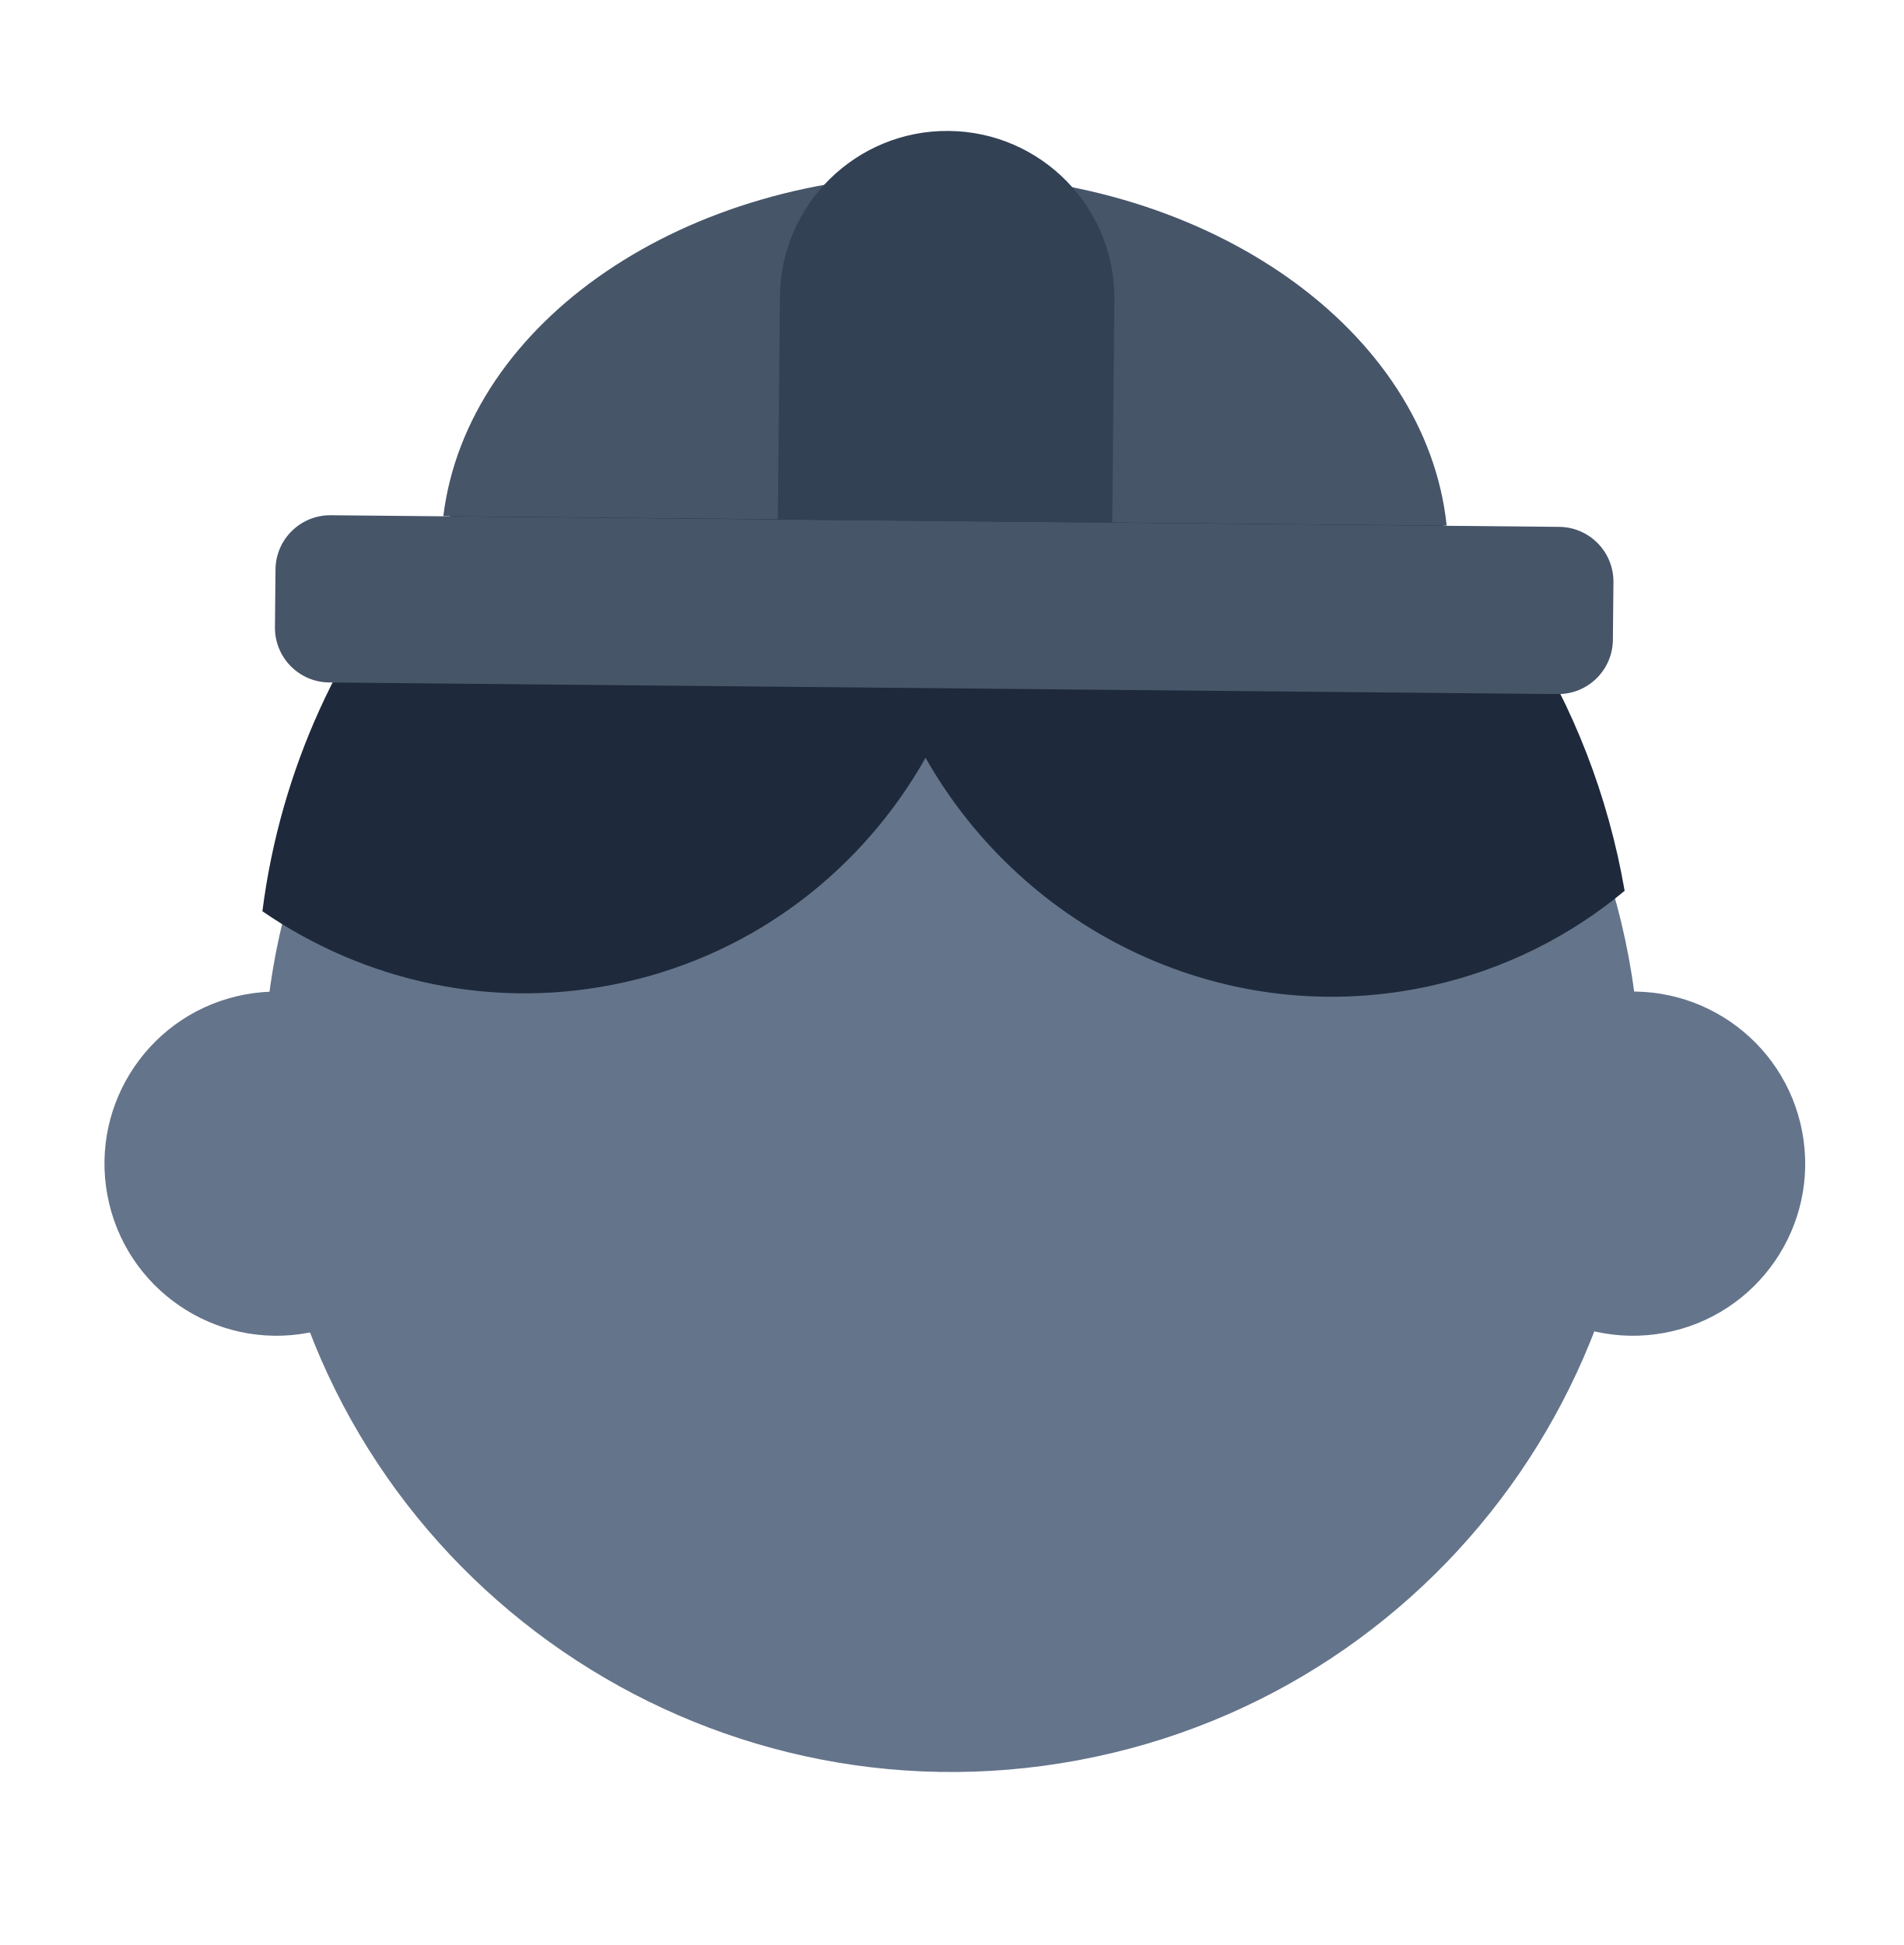
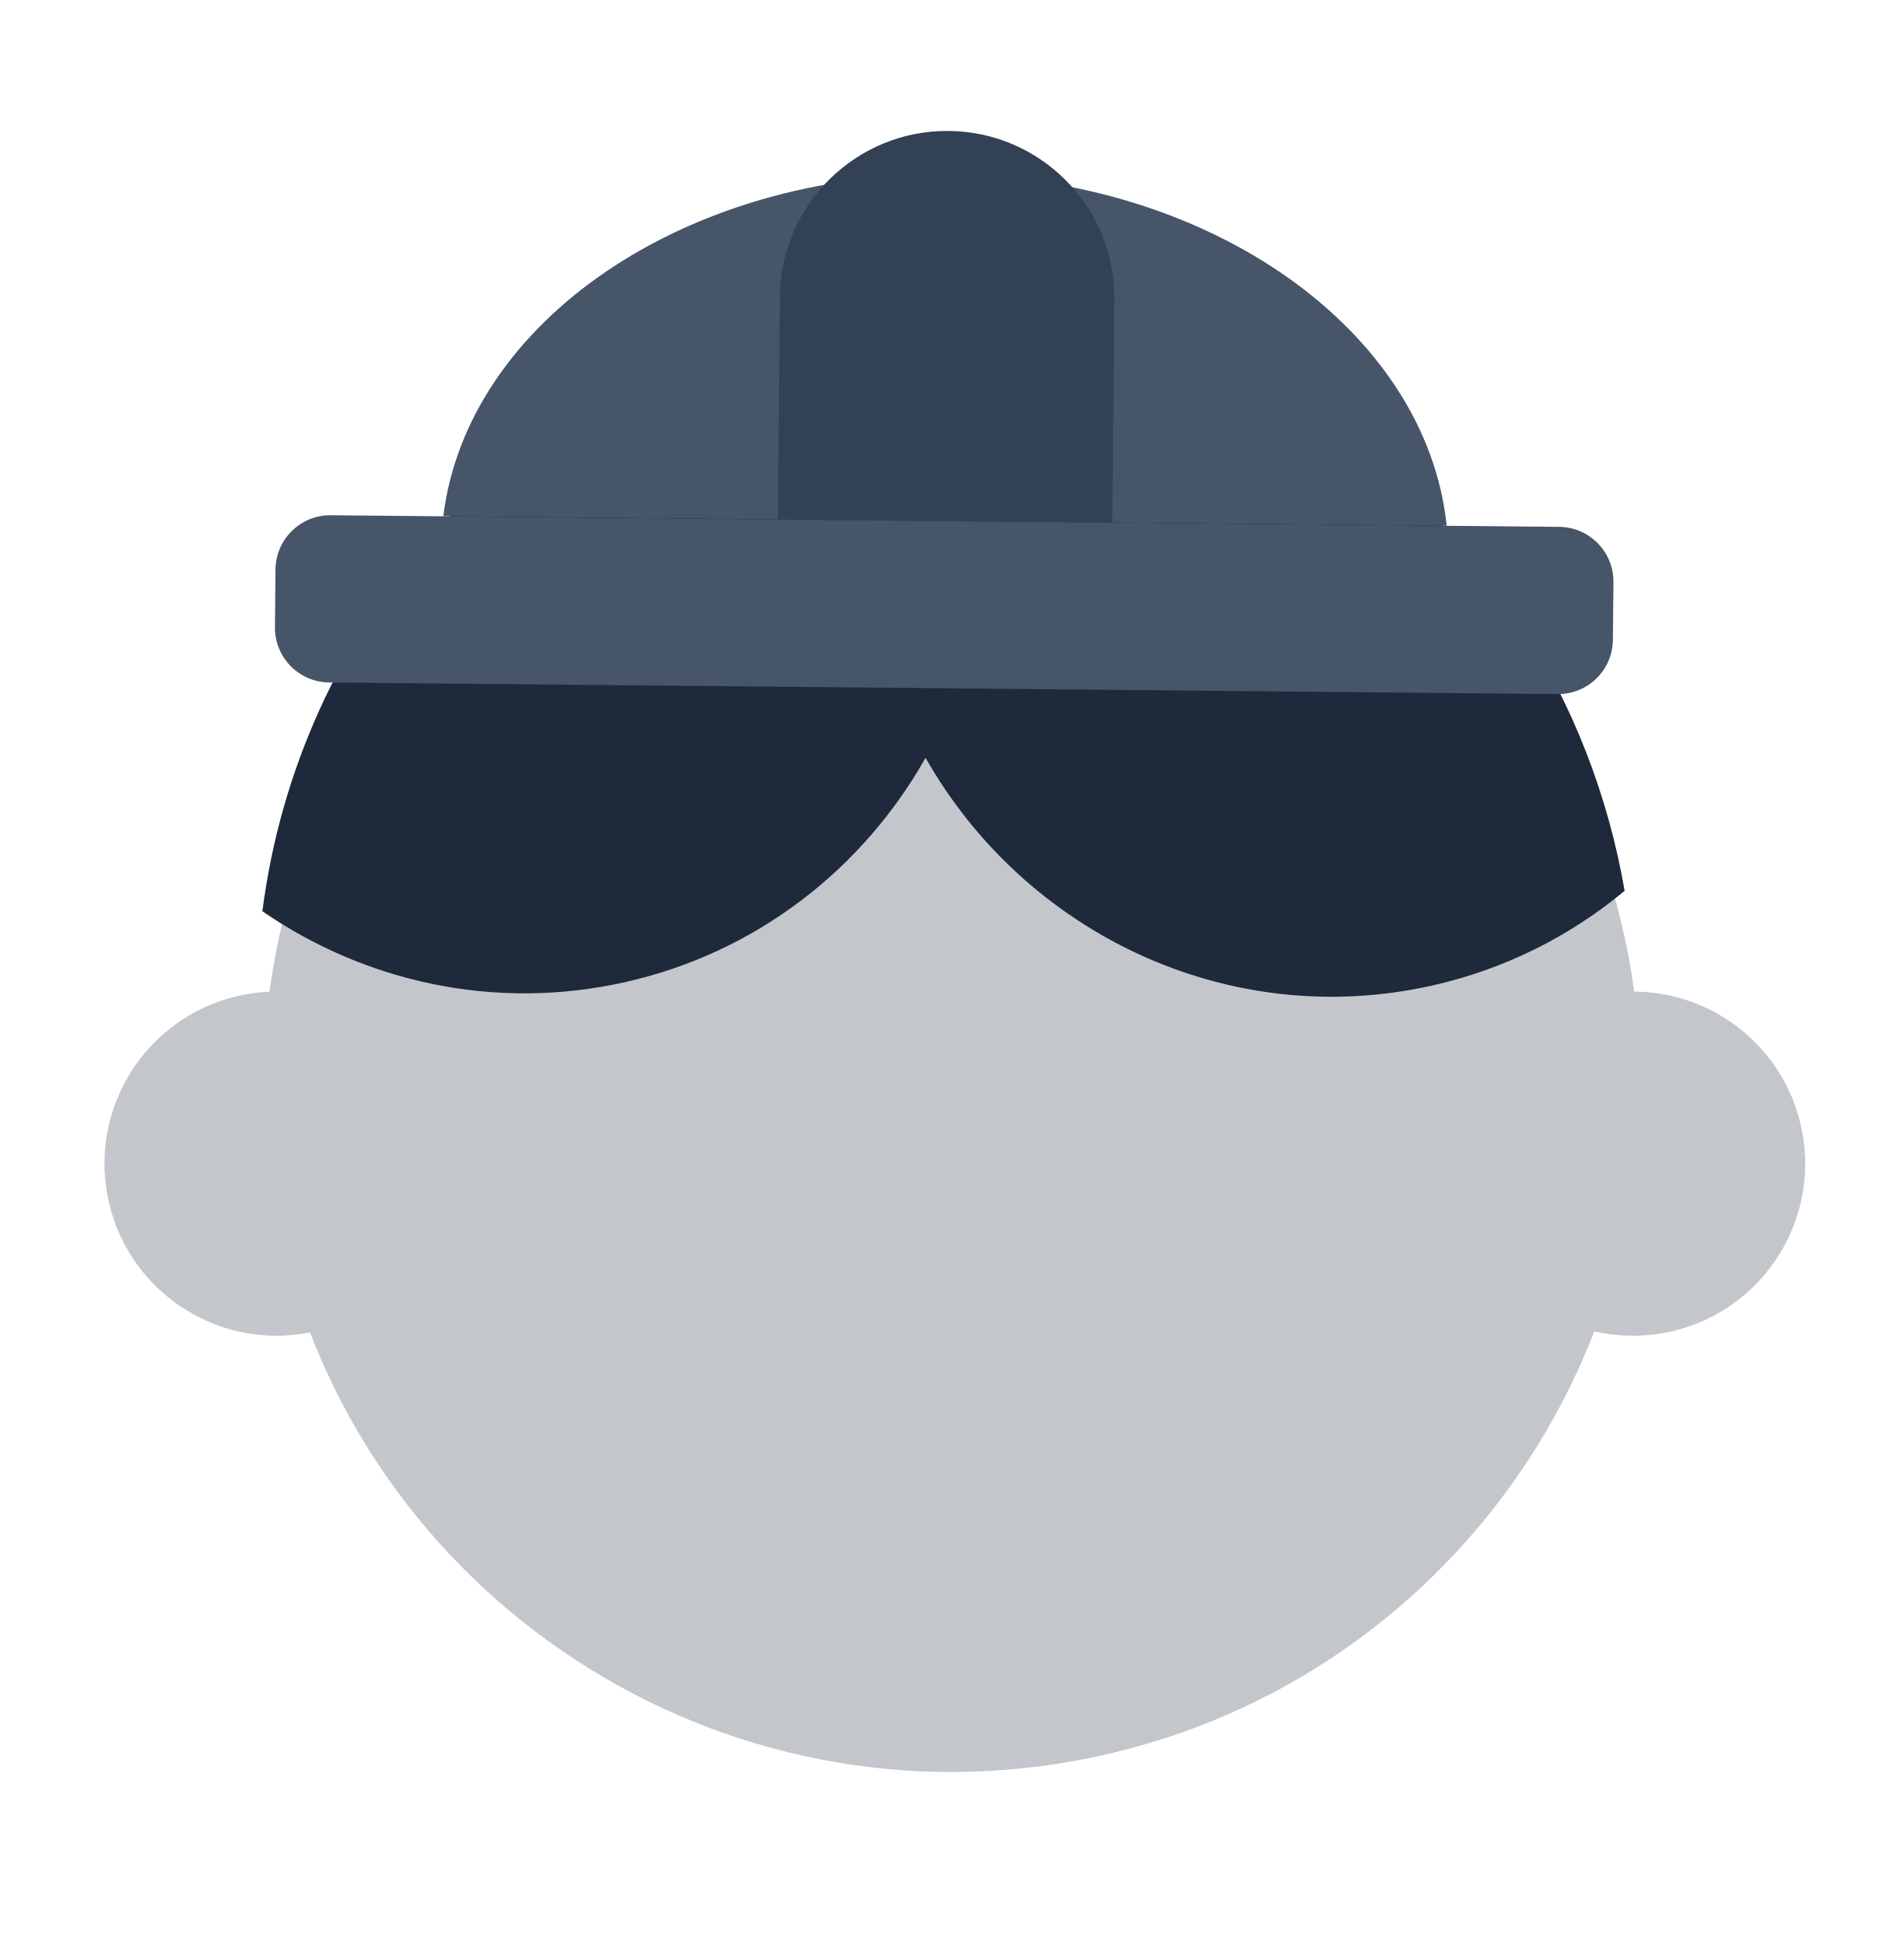
<svg xmlns="http://www.w3.org/2000/svg" width="46" height="47" viewBox="0 0 46 47" fill="none">
  <g id="Group 34682">
    <g id="Group 34680">
      <g id="Group 34679">
        <g id="Group 34678">
          <g id="Group 34529">
-             <path id="Union" d="M6.649 29.233C8.334 38.264 17.02 44.219 26.051 42.535C35.081 40.851 41.037 32.165 39.352 23.134C37.668 14.103 28.982 8.148 19.951 9.832C10.92 11.516 4.965 20.203 6.649 29.233Z" fill="#64748B" />
-             <circle id="Ellipse 219" cx="4.158" cy="4.158" r="4.158" transform="matrix(-0.983048 0.183347 0.183347 0.983048 10.0078 23.2695)" fill="#64748B" />
-             <ellipse id="Ellipse 220" cx="4.158" cy="4.158" rx="4.158" ry="4.158" transform="matrix(-0.983048 0.183347 0.183347 0.983048 42.7832 23.2695)" fill="#64748B" />
+             <path id="Union" d="M6.649 29.233C8.334 38.264 17.02 44.219 26.051 42.535C35.081 40.851 41.037 32.165 39.352 23.134C37.668 14.103 28.982 8.148 19.951 9.832C10.92 11.516 4.965 20.203 6.649 29.233Z" fill="#c3c7cc" />
+             <circle id="Ellipse 219" cx="4.158" cy="4.158" r="4.158" transform="matrix(-0.983048 0.183347 0.183347 0.983048 10.0078 23.2695)" fill="#c3c7cc" />
+             <ellipse id="Ellipse 220" cx="4.158" cy="4.158" rx="4.158" ry="4.158" transform="matrix(-0.983048 0.183347 0.183347 0.983048 42.7832 23.2695)" fill="#c3c7cc" />
            <g id="Group 33736">
              <path id="Intersect" fill-rule="evenodd" clip-rule="evenodd" d="M6.34 22.02C8.823 23.729 11.959 24.439 15.102 23.733C18.295 23.016 20.857 20.98 22.363 18.312C24.768 22.552 29.676 24.921 34.6 23.816C36.369 23.418 37.944 22.616 39.254 21.526C39.205 21.243 39.148 20.959 39.085 20.675C37.035 11.549 28.108 5.782 19.145 7.795C12.156 9.364 7.209 15.2 6.34 22.02Z" fill="#1E293B" />
            </g>
            <g id="Group 34498">
              <path id="Subtract" fill-rule="evenodd" clip-rule="evenodd" d="M34.954 12.703L10.711 12.473C11.289 7.787 16.547 4.155 22.912 4.215C29.276 4.276 34.464 8.007 34.954 12.703Z" fill="#475569" />
              <rect id="Rectangle 6290" x="6.669" y="12.438" width="32.328" height="4.041" rx="1.323" transform="rotate(0.542194 6.66895 12.4375)" fill="#475569" />
              <path id="Rectangle 6293" d="M18.844 7.167C18.865 4.935 20.691 3.143 22.923 3.164V3.164C25.154 3.185 26.946 5.012 26.925 7.243L26.874 12.631L18.793 12.555L18.844 7.167Z" fill="#334155" />
            </g>
          </g>
        </g>
      </g>
    </g>
  </g>
</svg>
